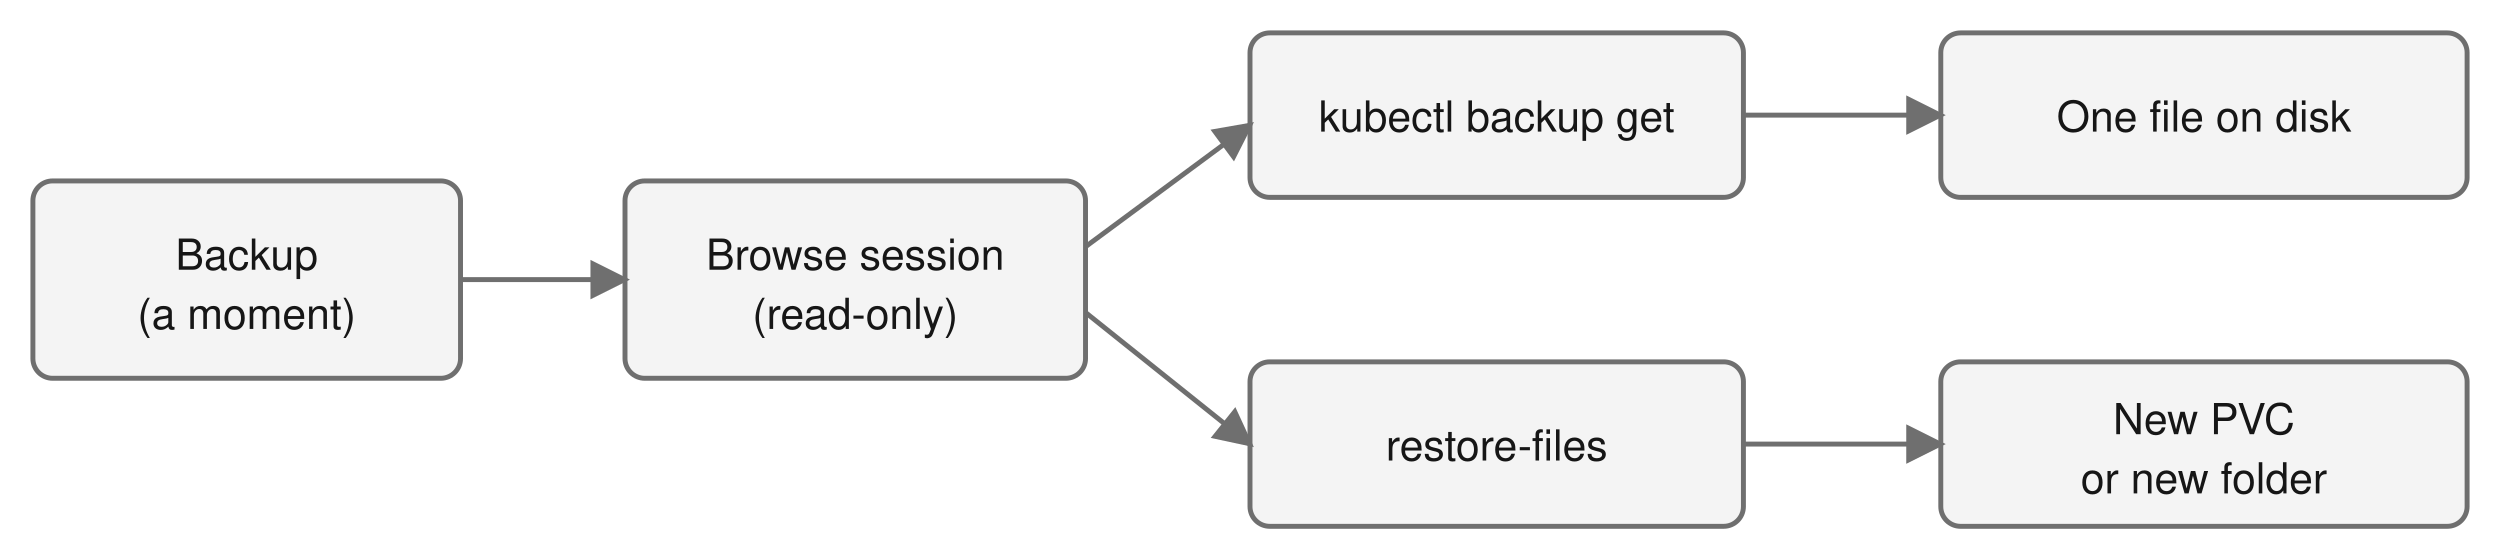
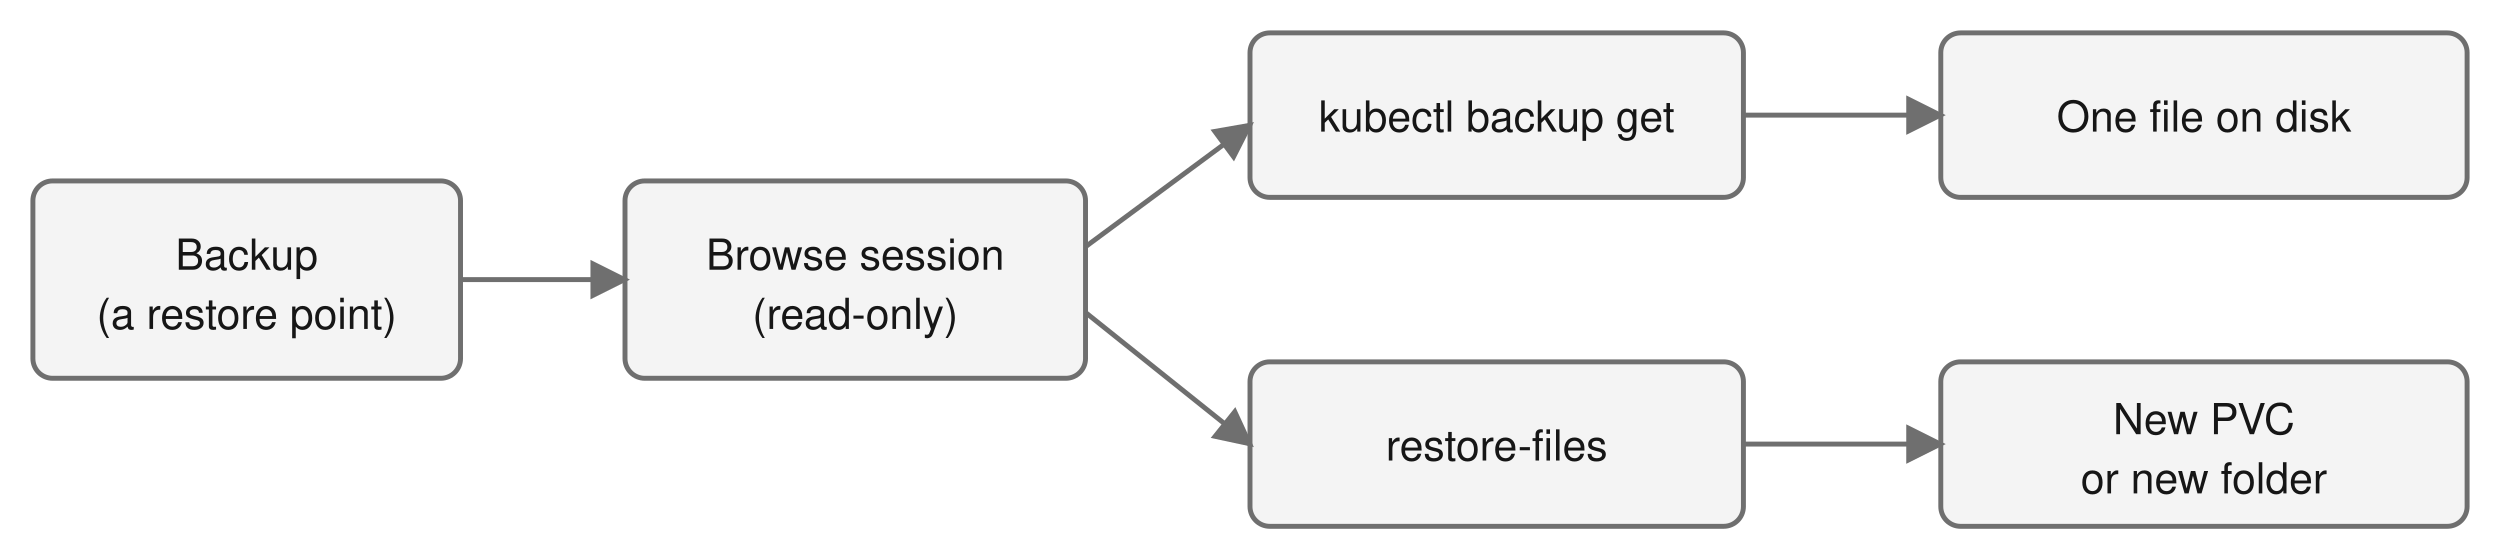
<svg xmlns="http://www.w3.org/2000/svg" version="1.1" width="760px" height="170px" viewBox="0 0 760 170" style="background: transparent; color-scheme: light dark;" font-family="Helvetica, Arial, sans-serif" font-size="13">
  <defs>
    <marker id="a" markerWidth="8" markerHeight="8" refX="7" refY="4" orient="auto">
      <path d="M0,0 L8,4 L0,8 z" fill="#6f6f6f" />
    </marker>
  </defs>
  <g stroke="#6f6f6f" stroke-width="1.5" fill="#f4f4f4">
    <rect x="10" y="55" width="130" height="60" rx="6" />
    <rect x="190" y="55" width="140" height="60" rx="6" />
    <rect x="380" y="10" width="150" height="50" rx="6" />
    <rect x="380" y="110" width="150" height="50" rx="6" />
    <rect x="590" y="10" width="160" height="50" rx="6" />
    <rect x="590" y="110" width="160" height="50" rx="6" />
  </g>
  <g stroke="#6f6f6f" stroke-width="1.5" marker-end="url(#a)" fill="none">
    <path d="M140,85 H190" />
    <path d="M330,75 L380,38" />
    <path d="M330,95 L380,135" />
    <path d="M530,35 H590" />
    <path d="M530,135 H590" />
  </g>
  <g fill="#161616" text-anchor="middle">
    <text x="75" y="82">Backup</text>
-     <text x="75" y="100">(a moment)</text>
+     <text x="75" y="100">(a restore point)</text>
    <text x="260" y="82">Browse session</text>
    <text x="260" y="100">(read-only)</text>
    <text x="455" y="40">kubectl backup get</text>
    <text x="455" y="140">restore-files</text>
    <text x="670" y="40">One file on disk</text>
    <text x="670" y="132">New PVC</text>
    <text x="670" y="150">or new folder</text>
  </g>
</svg>
